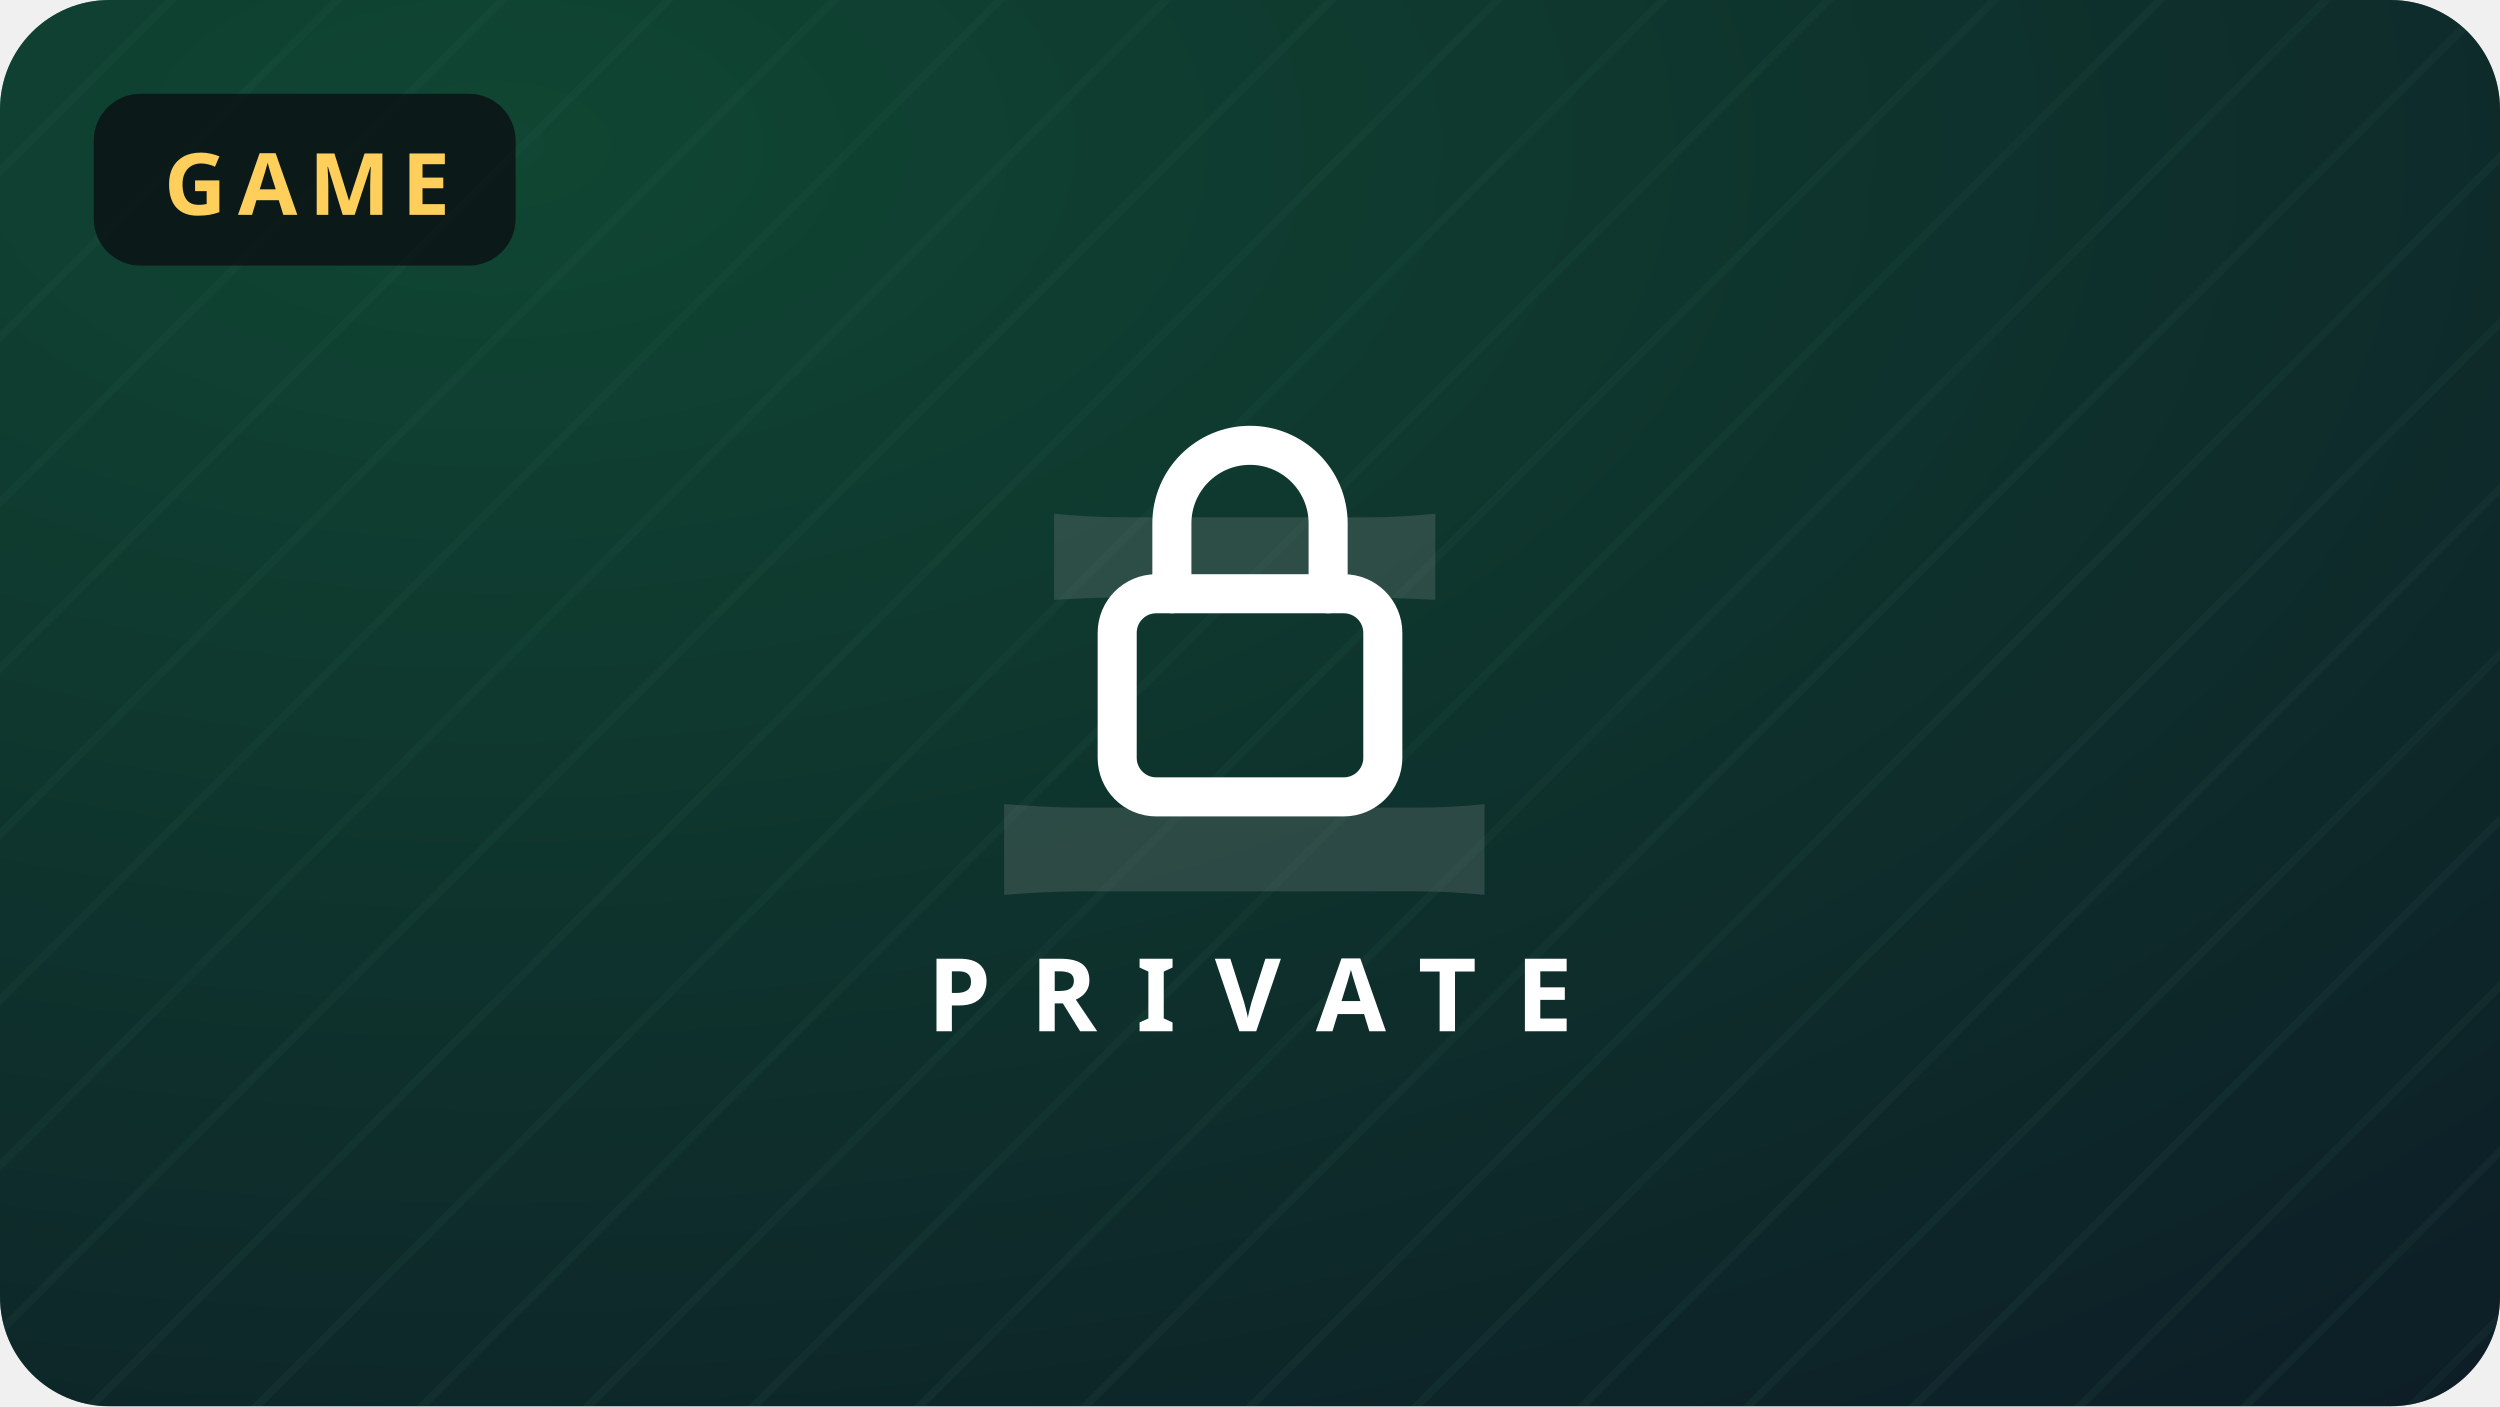
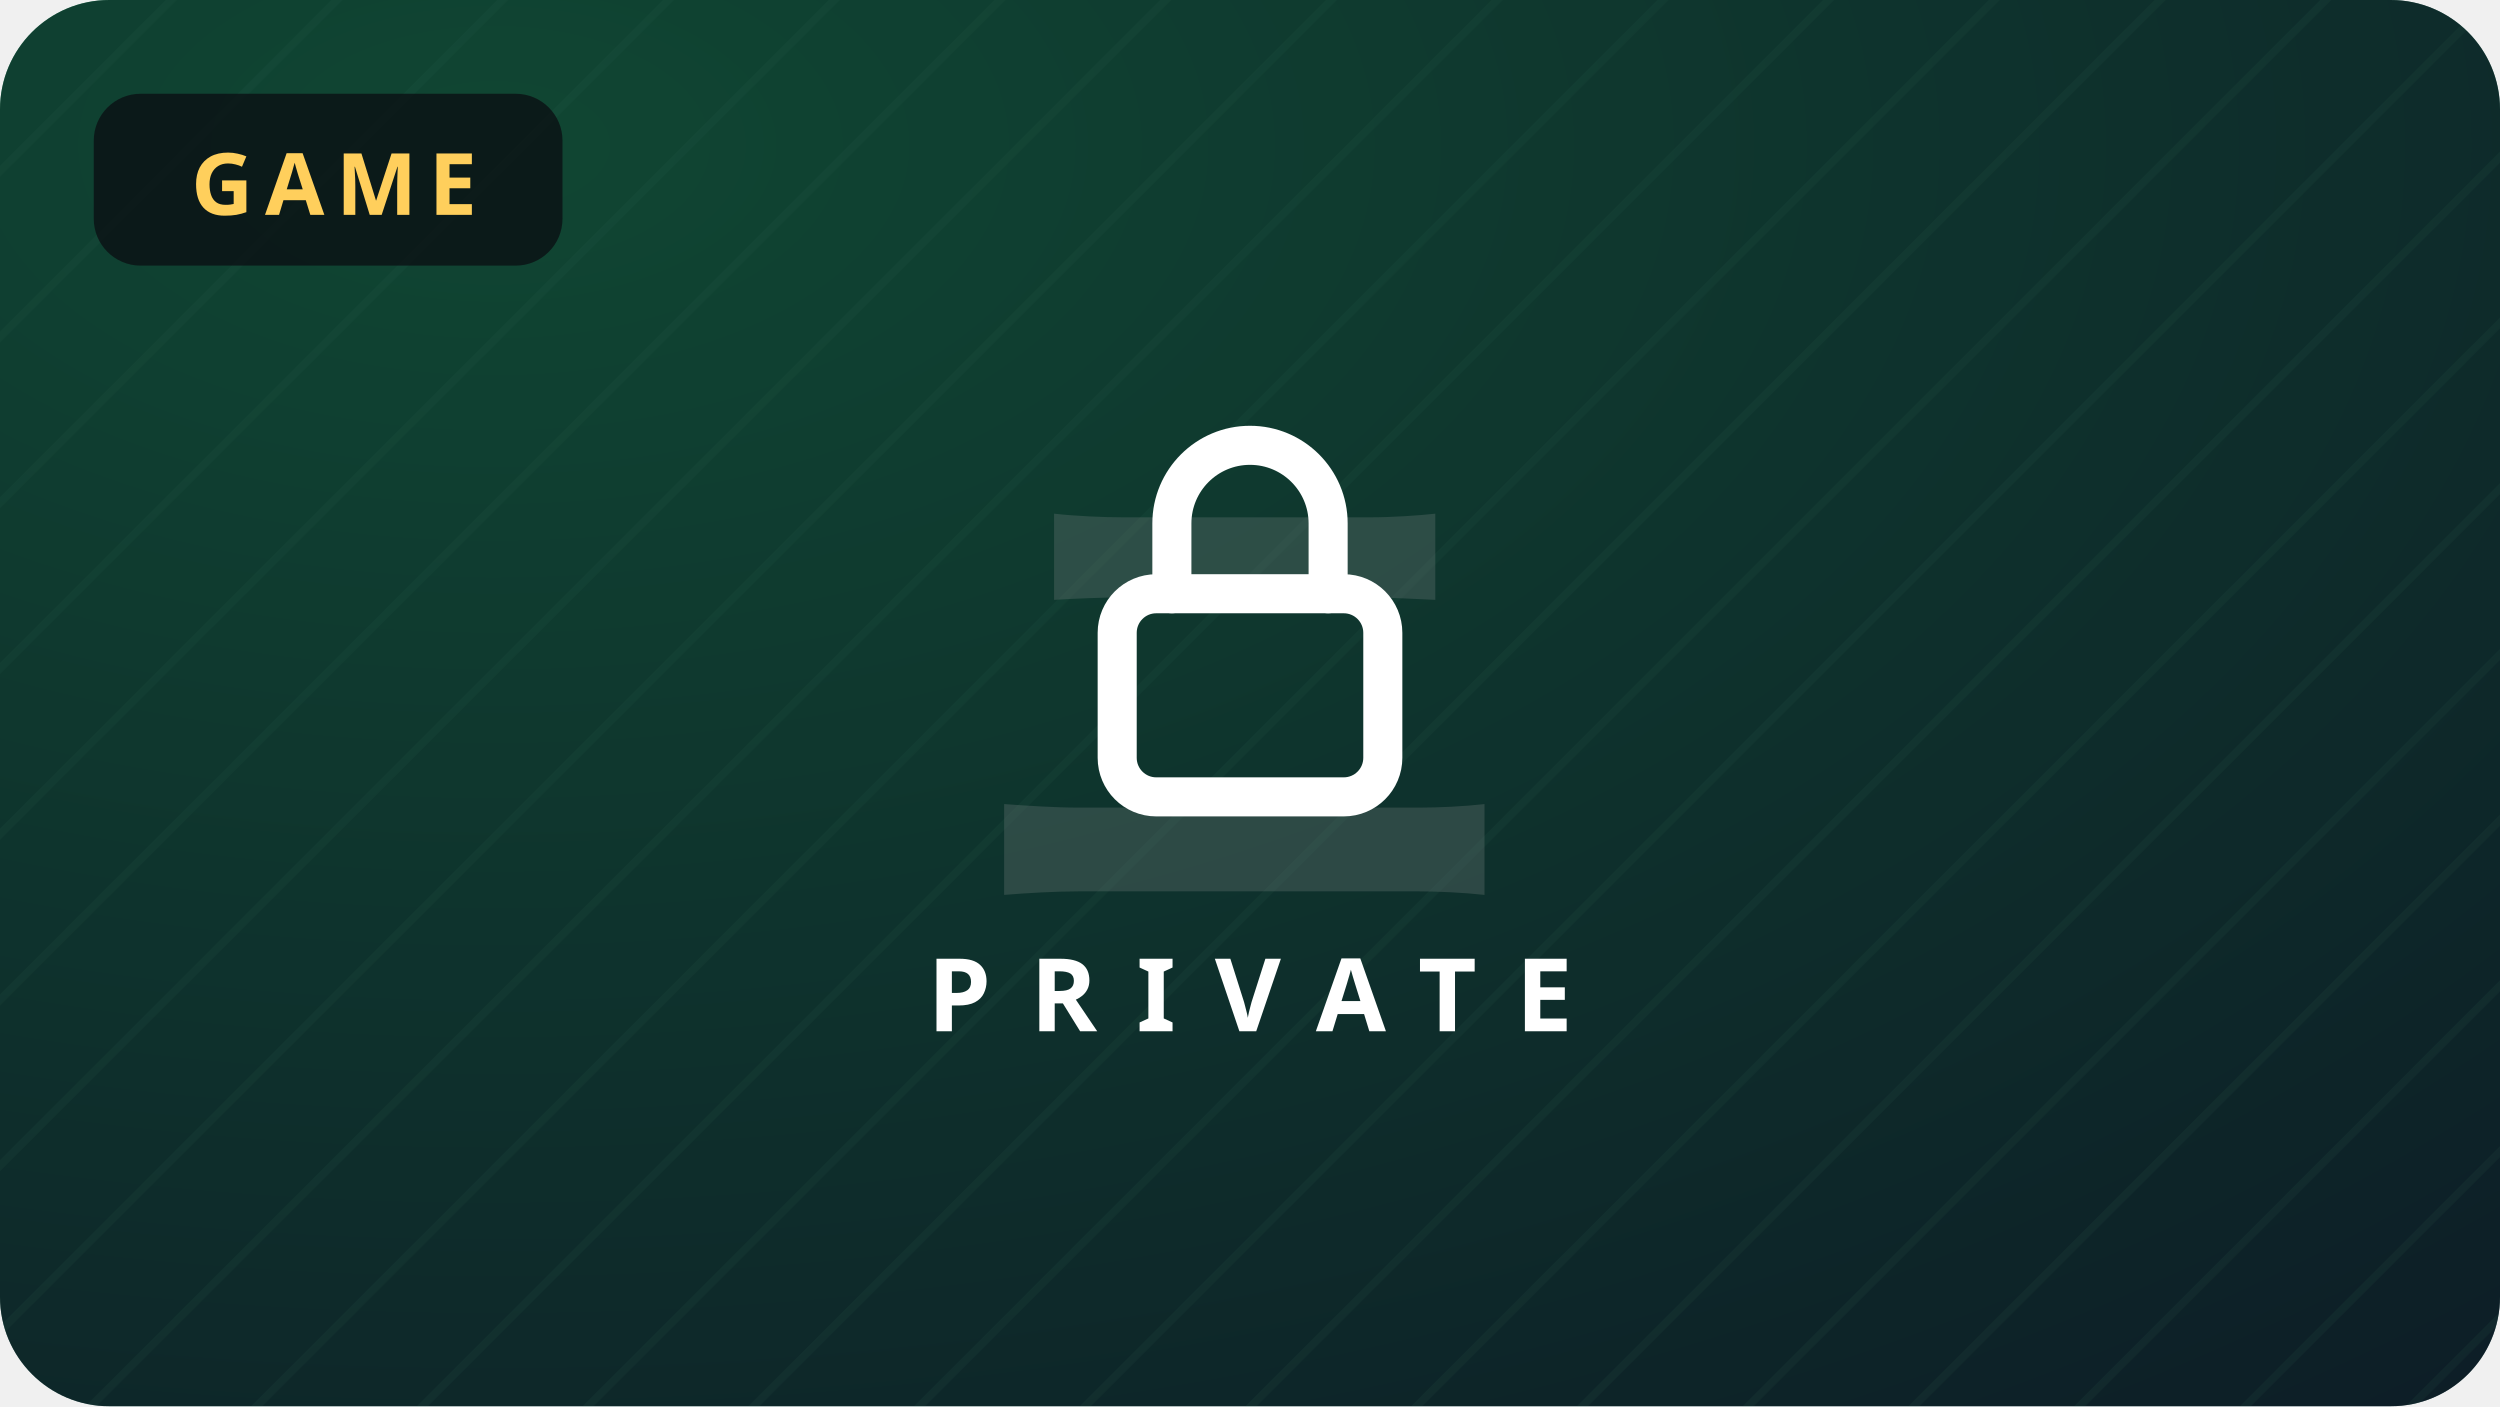
<svg xmlns="http://www.w3.org/2000/svg" width="320" height="180" viewBox="0 0 320 180">
  <defs>
    <clipPath id="c">
      <rect width="320" height="180" rx="14" />
    </clipPath>
  </defs>
  <g clip-path="url(#c)">
    <defs>
      <radialGradient id="tg" cx="20%" cy="10%" r="120%">
        <stop offset="0" stop-color="hsl(154,70%,34%)" />
        <stop offset="1" stop-color="hsl(194,55%,17%)" />
      </radialGradient>
      <pattern id="ts" width="15" height="15" patternUnits="userSpaceOnUse" patternTransform="rotate(45)">
        <rect width="1" height="15" fill="hsl(154,60%,60%)" opacity=".12" />
      </pattern>
    </defs>
    <rect width="320" height="180" fill="url(#tg)" />
    <rect width="320" height="180" fill="url(#ts)" />
    <text x="160" y="117.36" text-anchor="middle" font-family="'Hiragino Sans','Hiragino Kaku Gothic ProN','Noto Sans JP','Yu Gothic',sans-serif" font-size="76" font-weight="800" fill="hsl(154,80%,92%)" fill-opacity=".35">ニ</text>
    <rect width="320" height="180" fill="#08080e" opacity=".55" />
    <g transform="translate(160 78)" fill="none" stroke="#fff" stroke-width="5" stroke-linecap="round" stroke-linejoin="round">
      <rect x="-17" y="-2" width="34" height="26" rx="5" />
      <path d="M-10 -2v-9a10 10 0 0 1 20 0v9" />
    </g>
    <text x="160" y="132" text-anchor="middle" font-family="'Space Grotesk',Verdana,sans-serif" font-size="13" font-weight="700" letter-spacing="5" fill="#fff">PRIVATE</text>
-     <rect x="12" y="12" width="54" height="22" rx="6" fill="#0a0a10" fill-opacity=".72" />
-     <text x="21" y="27.5" font-family="'Space Grotesk',Verdana,sans-serif" font-size="11" font-weight="700" letter-spacing="1.5" fill="#ffcf5c">GAME</text>
+     <rect x="12" y="12" width="60" height="22" rx="6" fill="#0a0a10" fill-opacity=".72" />
+     <text x="42.75" y="27.5" text-anchor="middle" font-family="'Space Grotesk',Verdana,sans-serif" font-size="11" font-weight="700" letter-spacing="1.5" fill="#ffcf5c">GAME</text>
  </g>
</svg>
